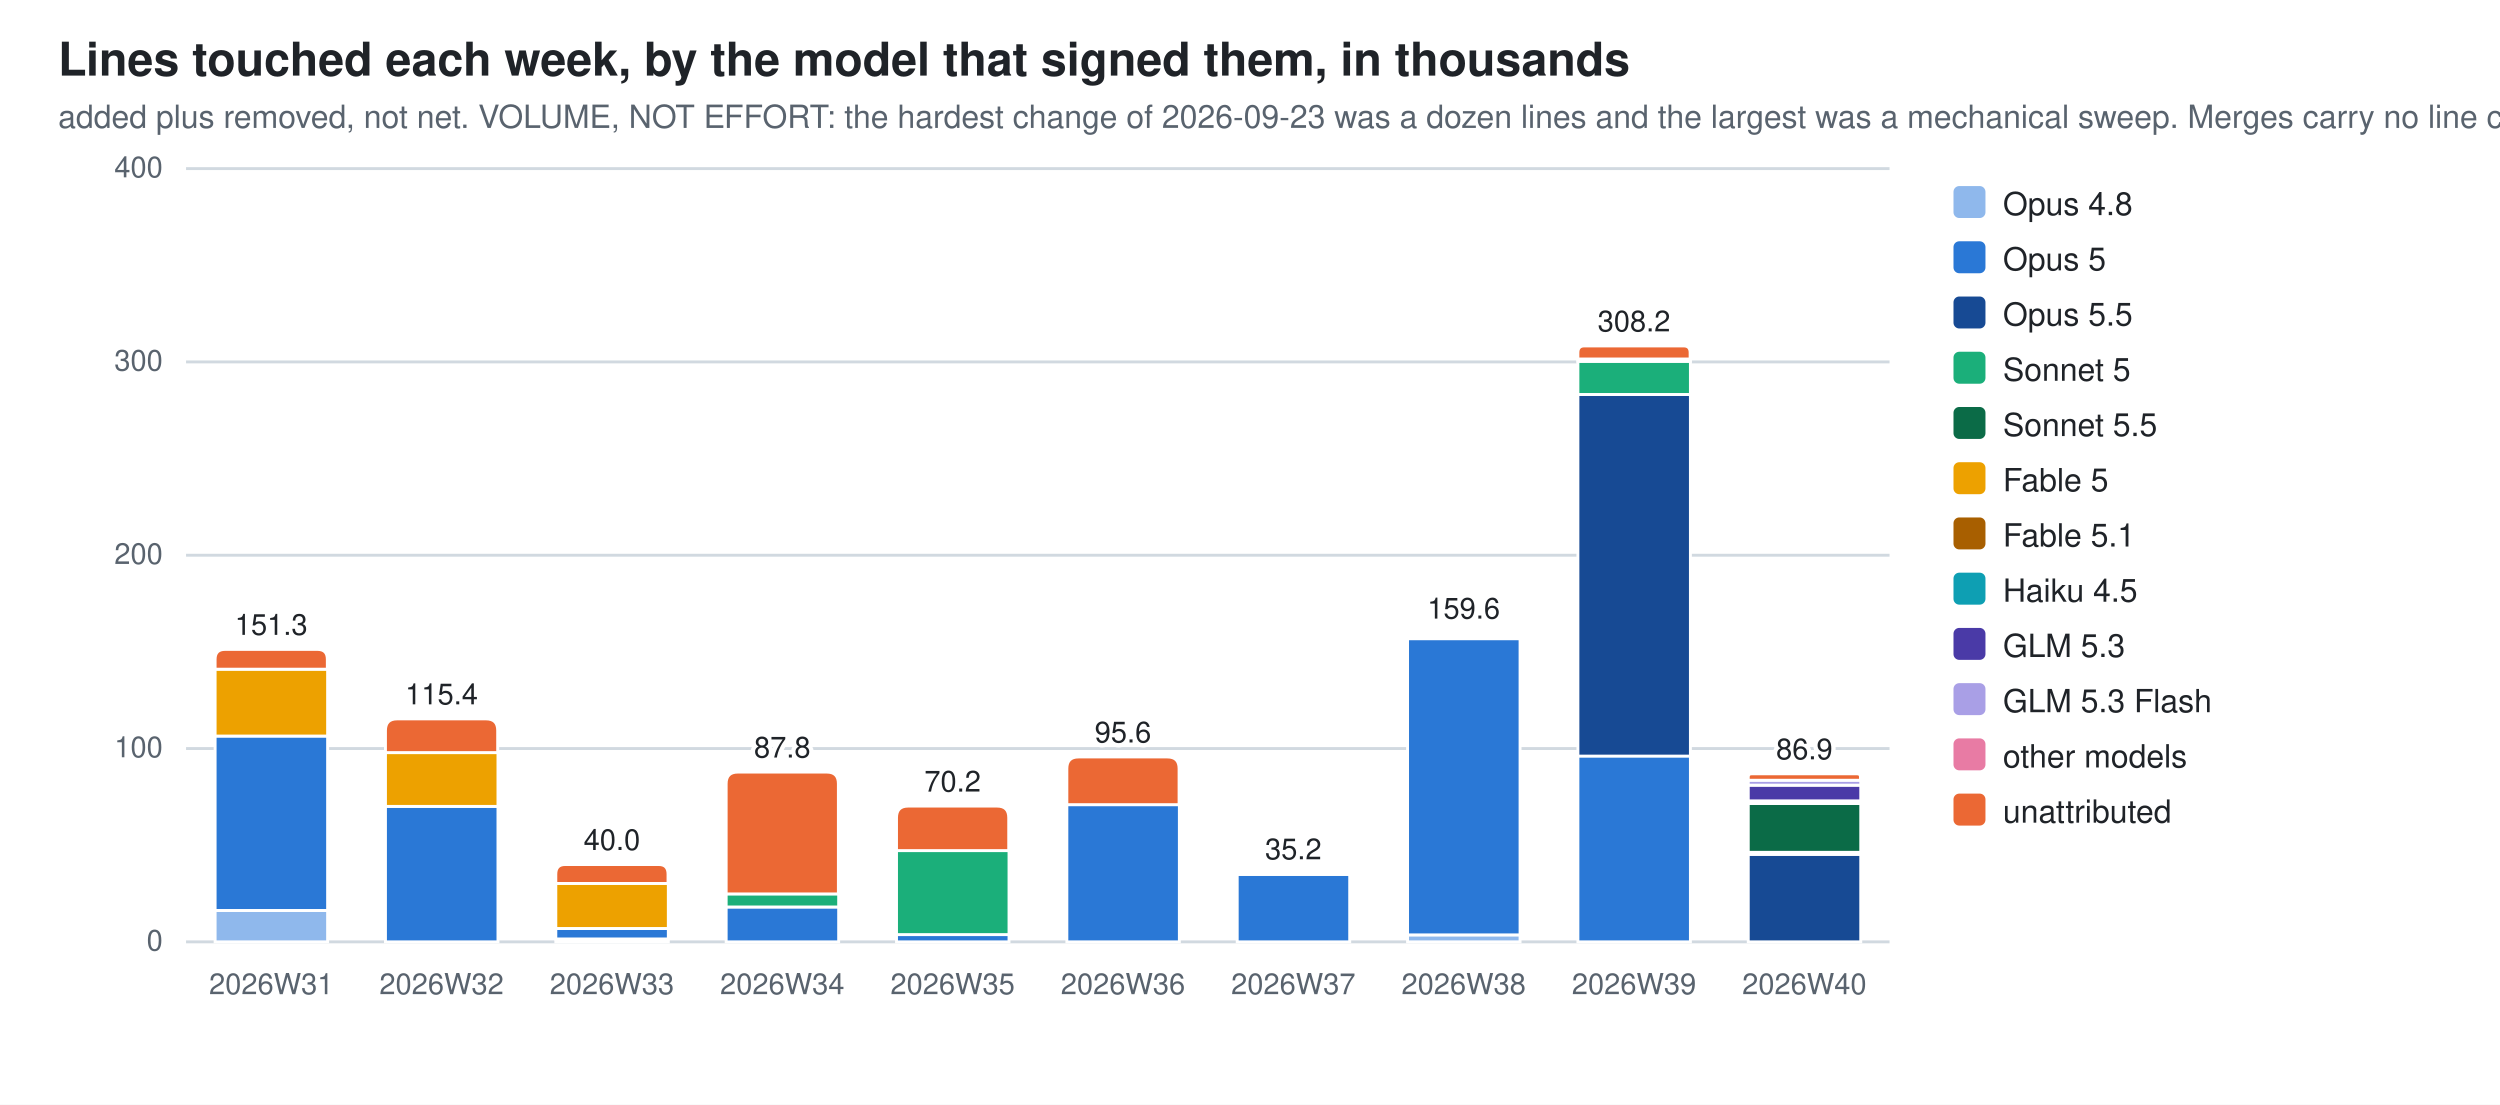
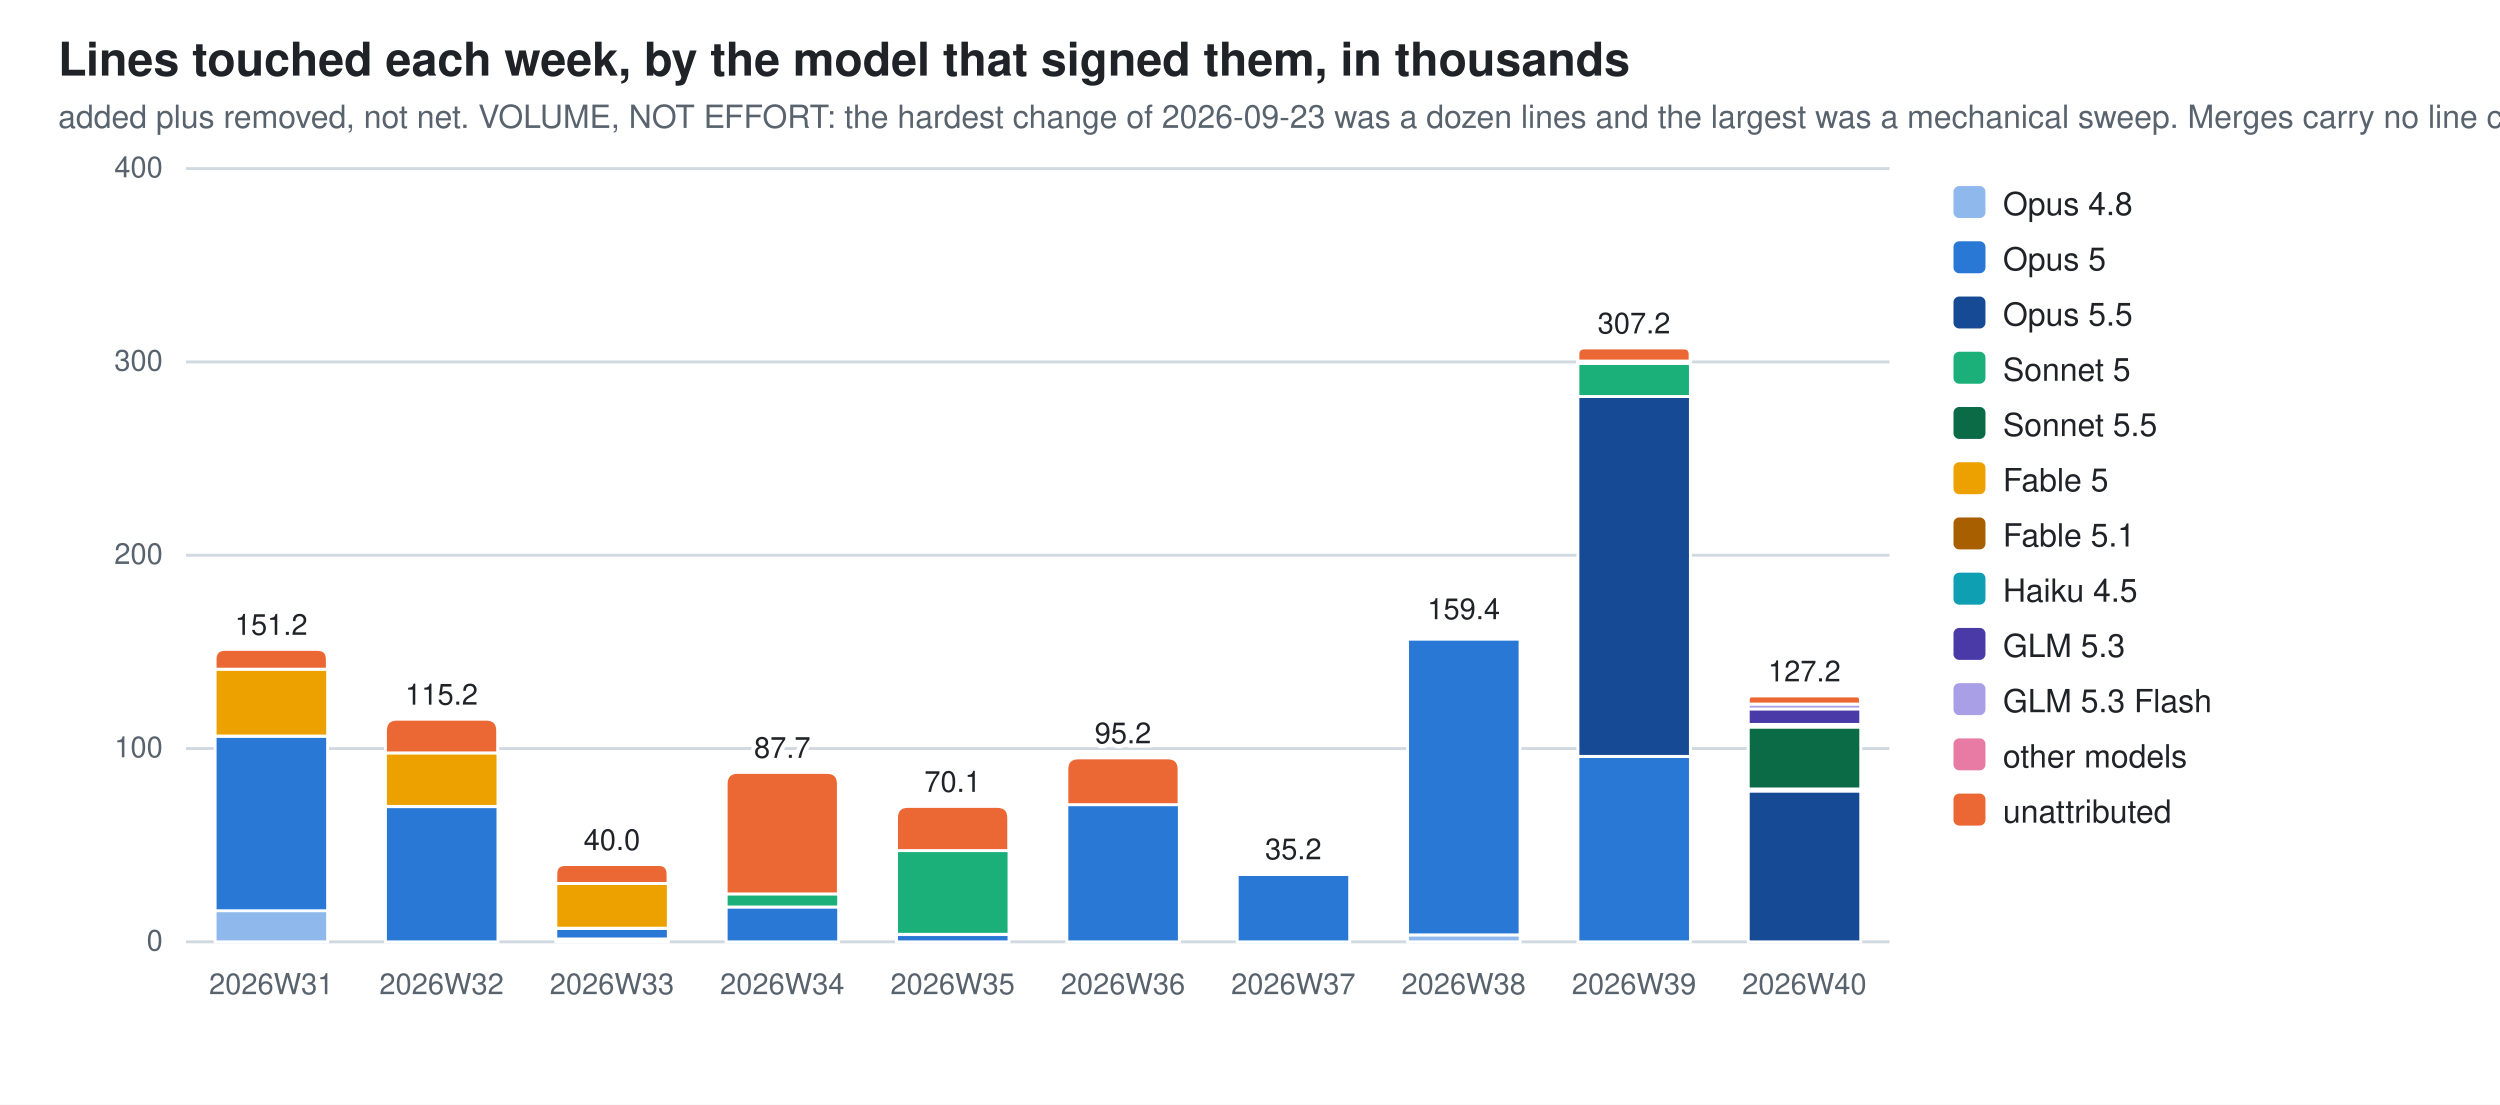
<svg xmlns="http://www.w3.org/2000/svg" width="860" height="380" viewBox="0 0 860 380" role="img" aria-label="Lines touched each week, by the model that signed them, in thousands">
  <style>
  .bg{fill:#ffffff} .fg{fill:#1f2328} .mut{fill:#59636e} .grid{stroke:#d1d9e0}
  .seg{stroke:#ffffff;stroke-width:1}
  .val{paint-order:stroke;stroke:#ffffff;stroke-width:3px;stroke-linejoin:round}
  .c0{fill:#8fb8ec}  .c1{fill:#2a78d6}  .c2{fill:#174a94}  .c3{fill:#1baf7a}  .c4{fill:#0b6b47}  .c5{fill:#eda100}  .c6{fill:#a85f00}  .c7{fill:#0e9fb3}  .c8{fill:#4a3aa7}  .c9{fill:#a99fe6}  .c10{fill:#e87ba4}  .c11{fill:#eb6834}
  @media (prefers-color-scheme: dark){
    .bg{fill:#0d1117} .fg{fill:#e6edf3} .mut{fill:#9198a1} .grid{stroke:#30363d}
    .seg{stroke:#0d1117} .val{stroke:#0d1117} .c0{fill:#2c5ea8} .c1{fill:#3987e5} .c2{fill:#7db3f5} .c3{fill:#199e70} .c4{fill:#58d0a2} .c5{fill:#c98500} .c6{fill:#f2c75c} .c7{fill:#2bb5c9} .c8{fill:#9085e9} .c9{fill:#5848b8} .c10{fill:#d55181} .c11{fill:#d95926}}
  text{font-family:-apple-system,BlinkMacSystemFont,"Segoe UI",Helvetica,Arial,sans-serif}
</style>
  <rect class="bg" width="860" height="380" />
  <text class="fg" x="20" y="26" font-size="16" font-weight="600">Lines touched each week, by the model that signed them, in thousands</text>
  <text class="mut" x="20" y="44" font-size="11">added plus removed, not net. VOLUME, NOT EFFORT: the hardest change of 2026-09-23 was a dozen lines and the largest was a mechanical sweep. Merges carry no line count</text>
  <line class="grid" x1="64" y1="324.0" x2="650.0" y2="324.0" stroke-width="1" />
  <text class="mut" x="56" y="327.0" font-size="10" text-anchor="end">0</text>
  <line class="grid" x1="64" y1="257.5" x2="650.0" y2="257.5" stroke-width="1" />
  <text class="mut" x="56" y="260.5" font-size="10" text-anchor="end">100</text>
  <line class="grid" x1="64" y1="191.0" x2="650.0" y2="191.0" stroke-width="1" />
  <text class="mut" x="56" y="194.0" font-size="10" text-anchor="end">200</text>
  <line class="grid" x1="64" y1="124.5" x2="650.0" y2="124.5" stroke-width="1" />
  <text class="mut" x="56" y="127.5" font-size="10" text-anchor="end">300</text>
  <line class="grid" x1="64" y1="58.0" x2="650.0" y2="58.0" stroke-width="1" />
  <text class="mut" x="56" y="61.0" font-size="10" text-anchor="end">400</text>
  <rect class="seg c0" x="74.0" y="313.2" width="38.7" height="10.8" />
-   <rect class="seg c1" x="74.0" y="253.2" width="38.7" height="60.0" />
+   <rect class="seg c1" x="74.0" y="253.3" width="38.7" height="60.0" />
  <rect class="seg c5" x="74.0" y="230.2" width="38.7" height="23.0" />
  <path class="seg c11" d="M74.0,230.2 V226.8 Q74.0,223.4 77.4,223.4 H109.2 Q112.6,223.4 112.6,226.8 V230.2 Z" />
  <text class="mut" x="93.3" y="342" font-size="10" text-anchor="middle">2026W31</text>
-   <text class="fg val" x="93.3" y="218.4" font-size="10" text-anchor="middle">151.3</text>
-   <rect class="seg c1" x="132.6" y="277.4" width="38.7" height="46.6" />
-   <rect class="seg c5" x="132.6" y="258.9" width="38.7" height="18.5" />
-   <path class="seg c11" d="M132.6,258.9 V251.3 Q132.6,247.3 136.6,247.3 H167.2 Q171.2,247.3 171.2,251.3 V258.9 Z" />
+   <text class="fg val" x="93.3" y="218.4" font-size="10" text-anchor="middle">151.2</text>
+   <rect class="seg c1" x="132.6" y="277.5" width="38.7" height="46.5" />
+   <rect class="seg c5" x="132.6" y="259.0" width="38.7" height="18.4" />
+   <path class="seg c11" d="M132.6,259.0 V251.4 Q132.6,247.4 136.6,247.4 H167.2 Q171.2,247.4 171.2,251.4 V259.0 Z" />
  <text class="mut" x="151.9" y="342" font-size="10" text-anchor="middle">2026W32</text>
-   <text class="fg val" x="151.9" y="242.3" font-size="10" text-anchor="middle">115.4</text>
+   <text class="fg val" x="151.9" y="242.4" font-size="10" text-anchor="middle">115.2</text>
  <rect class="seg c0" x="191.2" y="323.0" width="38.7" height="1.0" />
  <rect class="seg c1" x="191.2" y="319.4" width="38.7" height="3.6" />
-   <rect class="seg c5" x="191.2" y="303.9" width="38.7" height="15.5" />
+   <rect class="seg c5" x="191.2" y="303.9" width="38.7" height="15.4" />
  <path class="seg c11" d="M191.2,303.9 V300.7 Q191.2,297.4 194.4,297.4 H226.6 Q229.8,297.4 229.8,300.7 V303.9 Z" />
  <text class="mut" x="210.5" y="342" font-size="10" text-anchor="middle">2026W33</text>
  <text class="fg val" x="210.5" y="292.4" font-size="10" text-anchor="middle">40.0</text>
  <rect class="seg c1" x="249.8" y="312.0" width="38.7" height="12.0" />
  <rect class="seg c3" x="249.8" y="307.5" width="38.7" height="4.5" />
-   <path class="seg c11" d="M249.8,307.5 V269.6 Q249.8,265.6 253.8,265.6 H284.4 Q288.4,265.6 288.4,269.6 V307.5 Z" />
+   <path class="seg c11" d="M249.8,307.5 V269.7 Q249.8,265.7 253.8,265.7 H284.4 Q288.4,265.7 288.4,269.7 V307.5 Z" />
  <text class="mut" x="269.1" y="342" font-size="10" text-anchor="middle">2026W34</text>
-   <text class="fg val" x="269.1" y="260.6" font-size="10" text-anchor="middle">87.8</text>
+   <text class="fg val" x="269.1" y="260.7" font-size="10" text-anchor="middle">87.7</text>
  <rect class="seg c1" x="308.4" y="321.5" width="38.7" height="2.5" />
-   <rect class="seg c3" x="308.4" y="292.6" width="38.7" height="28.9" />
-   <path class="seg c11" d="M308.4,292.6 V281.3 Q308.4,277.3 312.4,277.3 H343.0 Q347.0,277.3 347.0,281.3 V292.6 Z" />
+   <rect class="seg c3" x="308.4" y="292.6" width="38.7" height="28.8" />
+   <path class="seg c11" d="M308.4,292.6 V281.4 Q308.4,277.4 312.4,277.4 H343.0 Q347.0,277.4 347.0,281.4 V292.6 Z" />
  <text class="mut" x="327.7" y="342" font-size="10" text-anchor="middle">2026W35</text>
-   <text class="fg val" x="327.7" y="272.3" font-size="10" text-anchor="middle">70.2</text>
+   <text class="fg val" x="327.7" y="272.4" font-size="10" text-anchor="middle">70.1</text>
  <rect class="seg c1" x="367.0" y="276.8" width="38.7" height="47.2" />
-   <path class="seg c11" d="M367.0,276.8 V264.4 Q367.0,260.4 371.0,260.4 H401.6 Q405.6,260.4 405.6,264.4 V276.8 Z" />
+   <path class="seg c11" d="M367.0,276.8 V264.7 Q367.0,260.7 371.0,260.7 H401.6 Q405.6,260.7 405.6,264.7 V276.8 Z" />
  <text class="mut" x="386.3" y="342" font-size="10" text-anchor="middle">2026W36</text>
-   <text class="fg val" x="386.3" y="255.4" font-size="10" text-anchor="middle">95.6</text>
+   <text class="fg val" x="386.3" y="255.7" font-size="10" text-anchor="middle">95.2</text>
  <rect class="seg c1" x="425.6" y="300.8" width="38.7" height="23.2" />
  <path class="seg c11" d="M425.6,300.8 V300.7 Q425.6,300.6 425.7,300.6 H464.1 Q464.2,300.6 464.2,300.7 V300.8 Z" />
  <text class="mut" x="444.9" y="342" font-size="10" text-anchor="middle">2026W37</text>
  <text class="fg val" x="444.9" y="295.6" font-size="10" text-anchor="middle">35.2</text>
  <rect class="seg c0" x="484.2" y="321.6" width="38.7" height="2.4" />
-   <rect class="seg c1" x="484.2" y="219.7" width="38.7" height="101.9" />
-   <rect class="seg c6" x="484.2" y="218.8" width="38.7" height="0.9" />
-   <path class="seg c11" d="M484.2,218.8 V218.3 Q484.2,217.8 484.6,217.8 H522.4 Q522.8,217.8 522.8,218.3 V218.8 Z" />
+   <rect class="seg c1" x="484.2" y="219.8" width="38.7" height="101.8" />
+   <rect class="seg c6" x="484.2" y="218.9" width="38.7" height="0.9" />
+   <path class="seg c11" d="M484.2,218.9 V218.4 Q484.2,218.0 484.6,218.0 H522.4 Q522.8,218.0 522.8,218.4 V218.9 Z" />
  <text class="mut" x="503.5" y="342" font-size="10" text-anchor="middle">2026W38</text>
-   <text class="fg val" x="503.5" y="212.8" font-size="10" text-anchor="middle">159.6</text>
-   <rect class="seg c1" x="542.8" y="260.0" width="38.7" height="64.0" />
-   <rect class="seg c2" x="542.8" y="135.7" width="38.7" height="124.4" />
-   <rect class="seg c3" x="542.8" y="124.3" width="38.7" height="11.4" />
-   <rect class="seg c6" x="542.8" y="123.5" width="38.7" height="0.8" />
-   <rect class="seg c10" x="542.8" y="123.5" width="38.7" height="0.0" />
-   <path class="seg c11" d="M542.8,123.5 V121.3 Q542.8,119.0 545.0,119.0 H579.2 Q581.4,119.0 581.4,121.3 V123.5 Z" />
+   <text class="fg val" x="503.5" y="213.0" font-size="10" text-anchor="middle">159.4</text>
+   <rect class="seg c1" x="542.8" y="260.2" width="38.7" height="63.8" />
+   <rect class="seg c2" x="542.8" y="136.4" width="38.7" height="123.8" />
+   <rect class="seg c3" x="542.8" y="125.0" width="38.7" height="11.4" />
+   <rect class="seg c6" x="542.8" y="124.2" width="38.7" height="0.8" />
+   <rect class="seg c10" x="542.8" y="124.2" width="38.7" height="0.0" />
+   <path class="seg c11" d="M542.8,124.2 V122.0 Q542.8,119.7 545.0,119.7 H579.2 Q581.4,119.7 581.4,122.0 V124.2 Z" />
  <text class="mut" x="562.1" y="342" font-size="10" text-anchor="middle">2026W39</text>
-   <text class="fg val" x="562.1" y="114.0" font-size="10" text-anchor="middle">308.2</text>
-   <rect class="seg c2" x="601.4" y="293.9" width="38.7" height="30.1" />
-   <rect class="seg c3" x="601.4" y="293.2" width="38.7" height="0.7" />
-   <rect class="seg c4" x="601.4" y="276.4" width="38.7" height="16.8" />
-   <rect class="seg c6" x="601.4" y="275.5" width="38.7" height="0.9" />
-   <rect class="seg c7" x="601.4" y="275.5" width="38.7" height="0.0" />
-   <rect class="seg c8" x="601.4" y="270.1" width="38.7" height="5.4" />
-   <rect class="seg c9" x="601.4" y="268.4" width="38.7" height="1.7" />
-   <path class="seg c11" d="M601.4,268.4 V267.3 Q601.4,266.2 602.5,266.2 H638.9 Q640.0,266.2 640.0,267.3 V268.4 Z" />
+   <text class="fg val" x="562.1" y="114.7" font-size="10" text-anchor="middle">307.2</text>
+   <rect class="seg c2" x="601.4" y="272.1" width="38.7" height="51.9" />
+   <rect class="seg c3" x="601.4" y="271.4" width="38.7" height="0.7" />
+   <rect class="seg c4" x="601.4" y="250.1" width="38.7" height="21.3" />
+   <rect class="seg c6" x="601.4" y="249.2" width="38.7" height="0.9" />
+   <rect class="seg c7" x="601.4" y="249.2" width="38.7" height="0.0" />
+   <rect class="seg c8" x="601.4" y="243.8" width="38.7" height="5.4" />
+   <rect class="seg c9" x="601.4" y="242.2" width="38.7" height="1.7" />
+   <path class="seg c11" d="M601.4,242.2 V240.8 Q601.4,239.4 602.7,239.4 H638.7 Q640.0,239.4 640.0,240.8 V242.2 Z" />
  <text class="mut" x="620.7" y="342" font-size="10" text-anchor="middle">2026W40</text>
-   <text class="fg val" x="620.7" y="261.2" font-size="10" text-anchor="middle">86.9</text>
+   <text class="fg val" x="620.7" y="234.4" font-size="10" text-anchor="middle">127.2</text>
  <rect class="c0" x="672" y="64" width="11" height="11" rx="2" />
  <text class="fg" y="74" font-size="11">
    <tspan x="689" dy="0">Opus 4.8</tspan>
  </text>
  <rect class="c1" x="672" y="83" width="11" height="11" rx="2" />
  <text class="fg" y="93" font-size="11">
    <tspan x="689" dy="0">Opus 5</tspan>
  </text>
  <rect class="c2" x="672" y="102" width="11" height="11" rx="2" />
  <text class="fg" y="112" font-size="11">
    <tspan x="689" dy="0">Opus 5.5</tspan>
  </text>
  <rect class="c3" x="672" y="121" width="11" height="11" rx="2" />
  <text class="fg" y="131" font-size="11">
    <tspan x="689" dy="0">Sonnet 5</tspan>
  </text>
  <rect class="c4" x="672" y="140" width="11" height="11" rx="2" />
  <text class="fg" y="150" font-size="11">
    <tspan x="689" dy="0">Sonnet 5.5</tspan>
  </text>
  <rect class="c5" x="672" y="159" width="11" height="11" rx="2" />
  <text class="fg" y="169" font-size="11">
    <tspan x="689" dy="0">Fable 5</tspan>
  </text>
  <rect class="c6" x="672" y="178" width="11" height="11" rx="2" />
  <text class="fg" y="188" font-size="11">
    <tspan x="689" dy="0">Fable 5.1</tspan>
  </text>
  <rect class="c7" x="672" y="197" width="11" height="11" rx="2" />
  <text class="fg" y="207" font-size="11">
    <tspan x="689" dy="0">Haiku 4.5</tspan>
  </text>
  <rect class="c8" x="672" y="216" width="11" height="11" rx="2" />
  <text class="fg" y="226" font-size="11">
    <tspan x="689" dy="0">GLM 5.3</tspan>
  </text>
  <rect class="c9" x="672" y="235" width="11" height="11" rx="2" />
  <text class="fg" y="245" font-size="11">
    <tspan x="689" dy="0">GLM 5.3 Flash</tspan>
  </text>
  <rect class="c10" x="672" y="254" width="11" height="11" rx="2" />
  <text class="fg" y="264" font-size="11">
    <tspan x="689" dy="0">other models</tspan>
  </text>
  <rect class="c11" x="672" y="273" width="11" height="11" rx="2" />
  <text class="fg" y="283" font-size="11">
    <tspan x="689" dy="0">unattributed</tspan>
  </text>
</svg>
